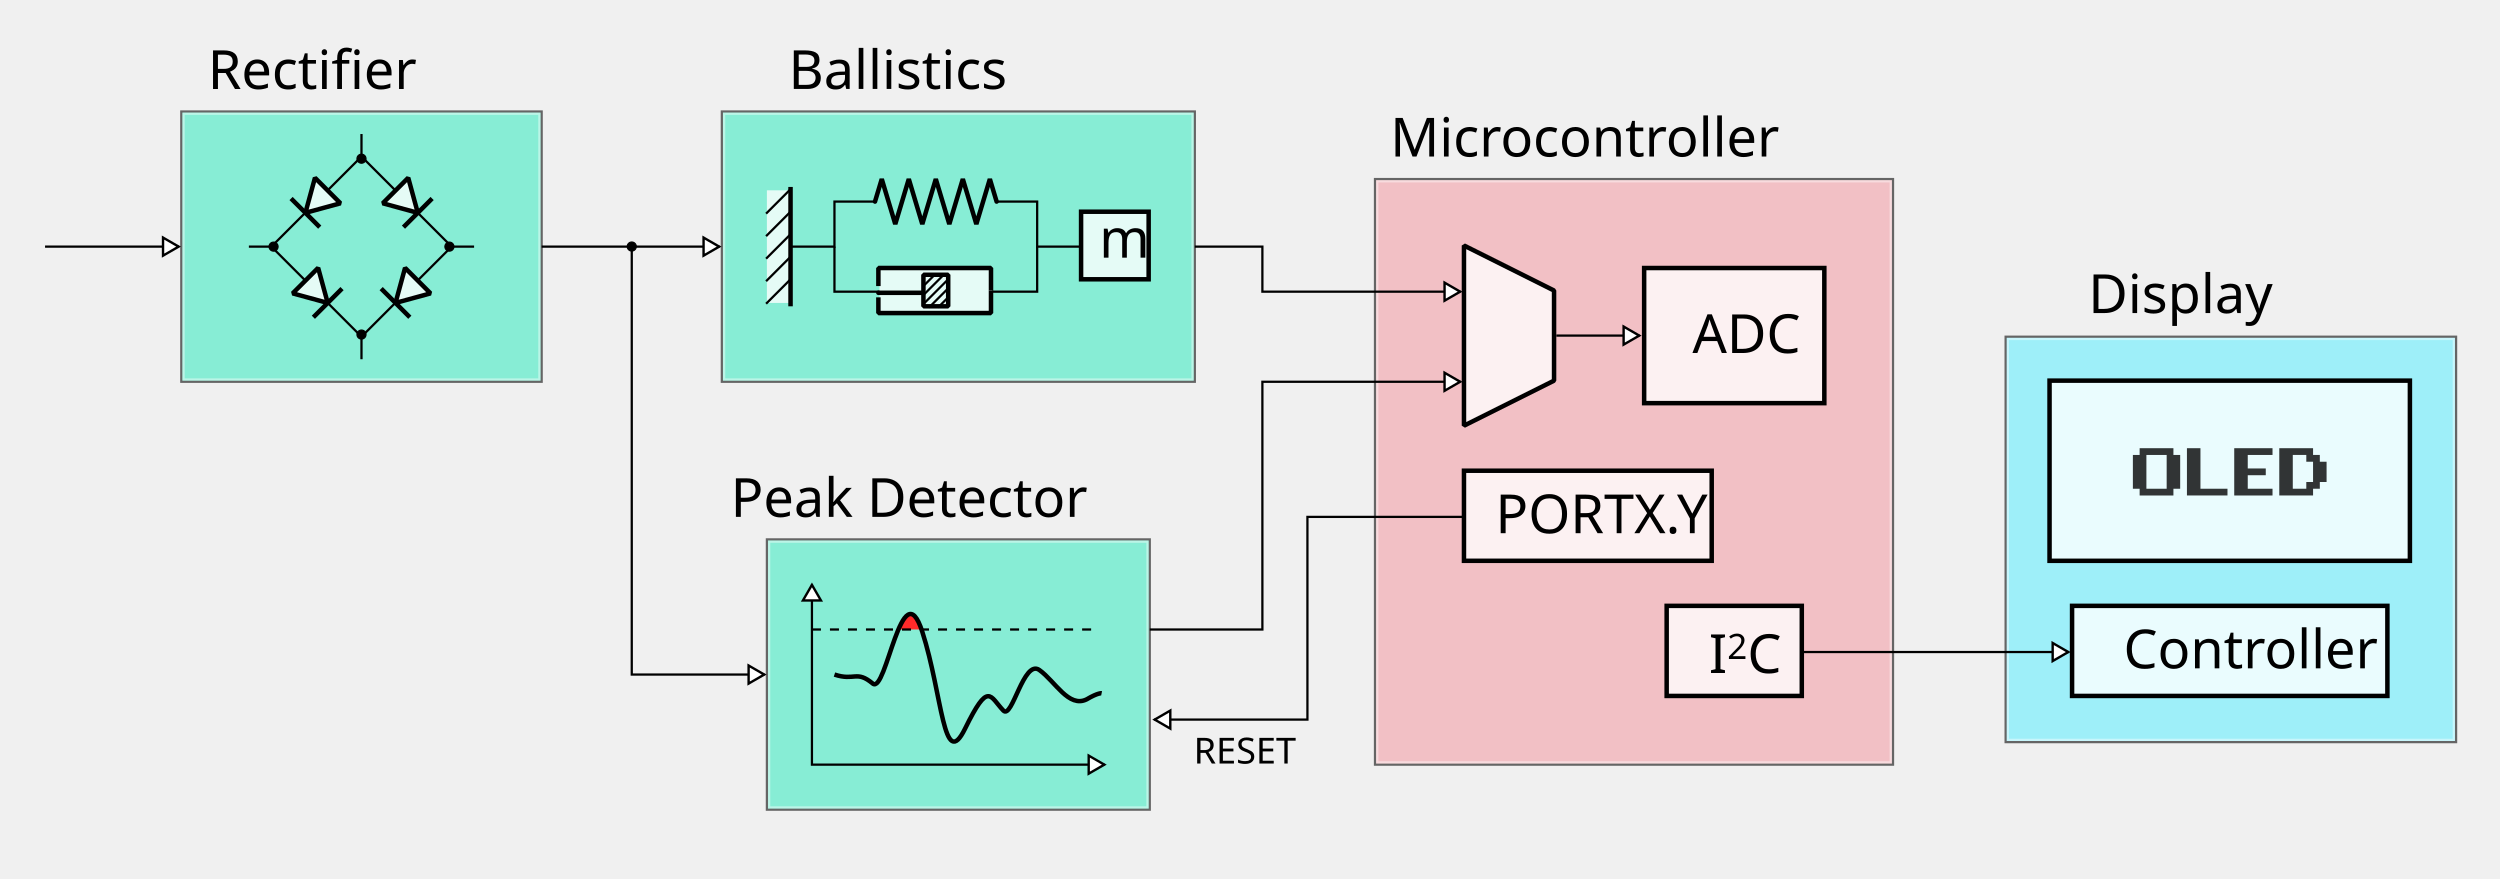
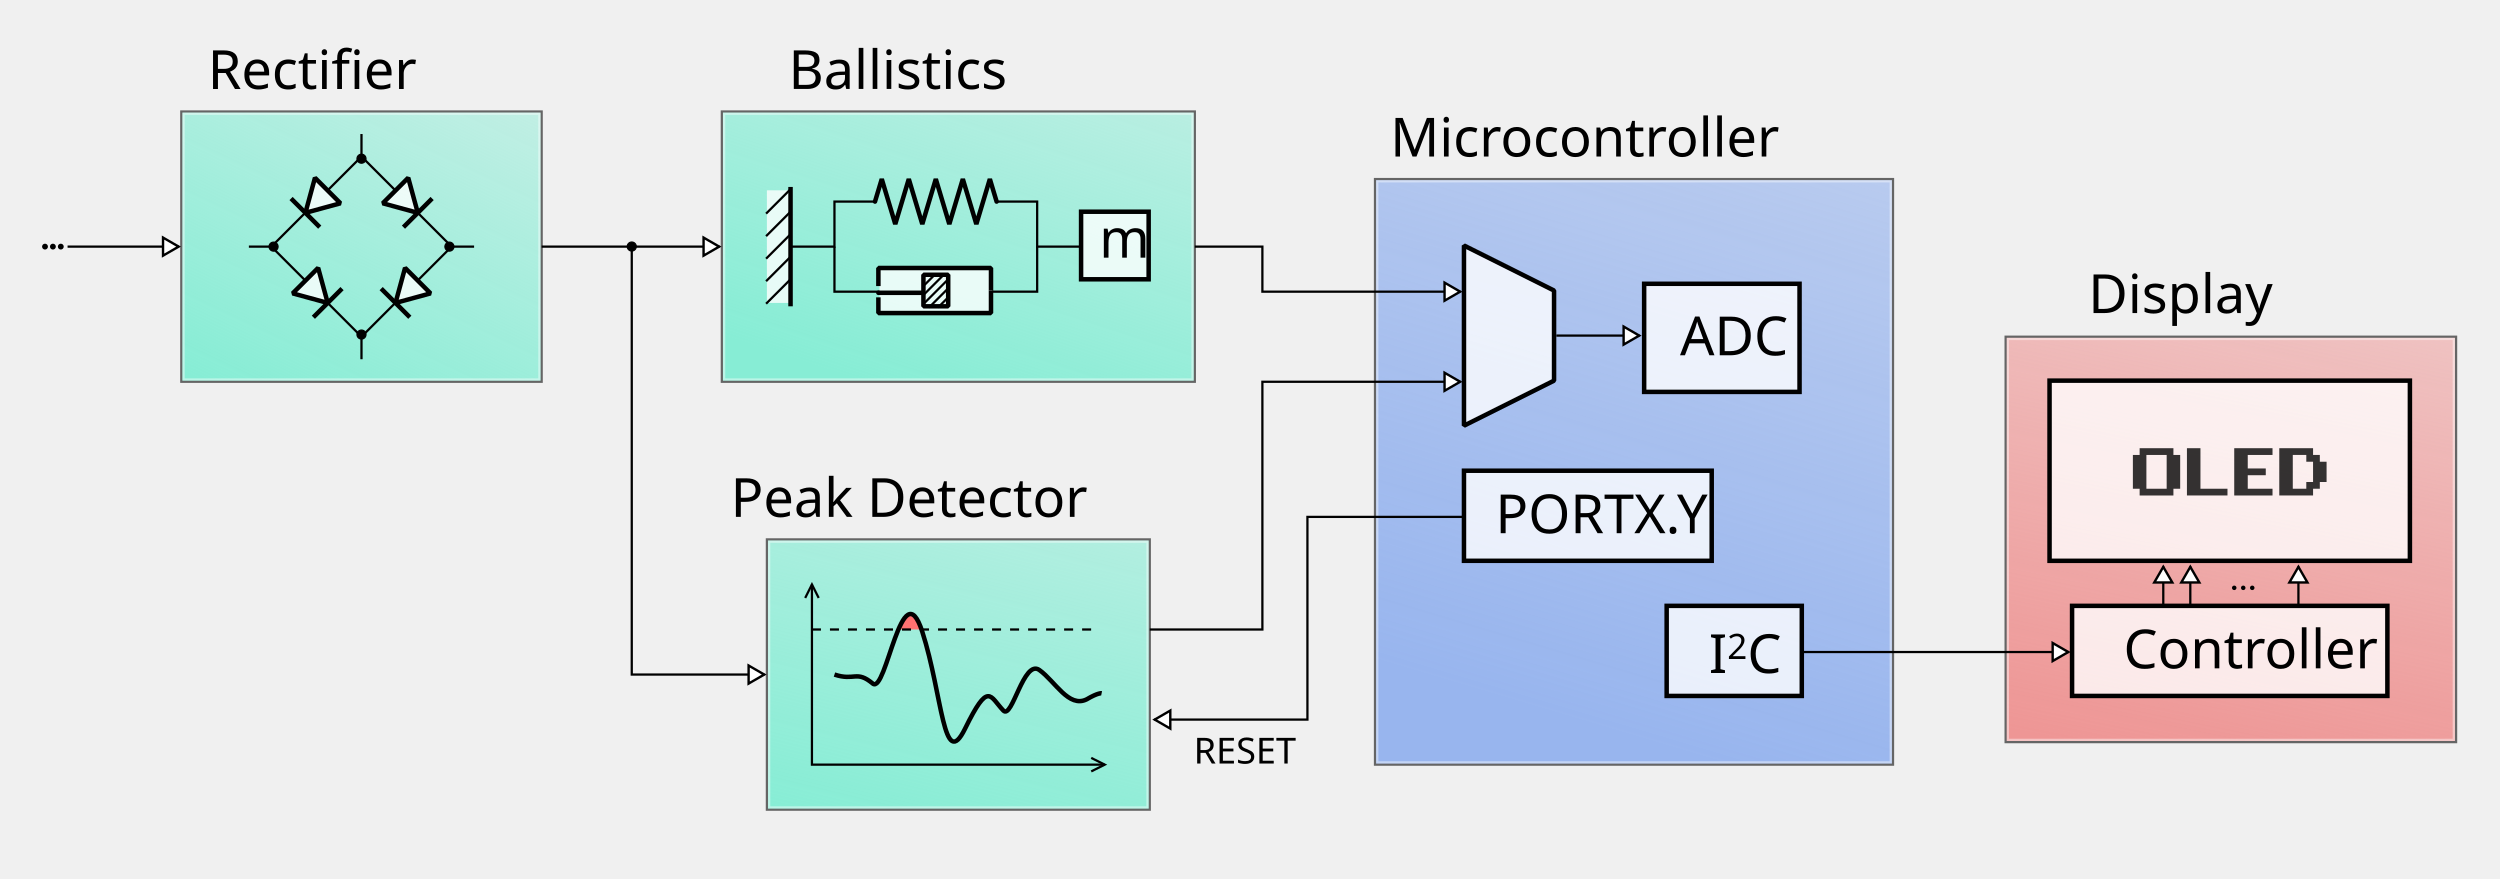
- <svg xmlns="http://www.w3.org/2000/svg" width="1110" height="390" viewBox="0 0 293.688 103.187" version="1.1" id="svg8">
+ <svg xmlns="http://www.w3.org/2000/svg" xmlns:xlink="http://www.w3.org/1999/xlink" width="1110" height="390" viewBox="0 0 293.688 103.187" version="1.1" id="svg8">
  <defs id="defs2">
+     <linearGradient id="linearGradient5067">
+       <stop style="stop-color:#ee9695;stop-opacity:1;" offset="0" id="stop5063" />
+       <stop style="stop-color:#ee9695;stop-opacity:0;" offset="1" id="stop5065" />
+     </linearGradient>
+     <marker style="overflow:visible" id="marker4194" refX="0" refY="0" orient="auto">
+       <path transform="matrix(0.8,0,0,0.8,-4.8,0)" style="fill:#ffffff;fill-rule:evenodd;stroke:#000000;stroke-width:1pt;stroke-opacity:1" d="M 5.77,0 -2.88,5 V -5 Z" id="path4192" />
+     </marker>
+     <marker orient="auto" refY="0" refX="0" id="marker3633" style="overflow:visible">
+       <path id="path3631" d="M 5.77,0 -2.88,5 V -5 Z" style="fill:#ffffff;fill-rule:evenodd;stroke:#000000;stroke-width:1pt;stroke-opacity:1" transform="matrix(0.8,0,0,0.8,-4.8,0)" />
+     </marker>
+     <marker style="overflow:visible" id="marker2388" refX="0" refY="0" orient="auto">
+       <path transform="matrix(0.8,0,0,0.8,-4.8,0)" style="fill:#ffffff;fill-rule:evenodd;stroke:#000000;stroke-width:1pt;stroke-opacity:1" d="M 5.77,0 -2.88,5 V -5 Z" id="path2386" />
+     </marker>
+     <marker style="overflow:visible" id="InfiniteLineStart" refX="0" refY="0" orient="auto">
+       <g id="g1464" style="fill:#000000;stroke:#000000;stroke-opacity:1;fill-opacity:1" transform="translate(-13,0)">
+         <circle id="circle1458" r="0.8" cy="0" cx="3" style="stroke:#000000;stroke-opacity:1;fill:#000000;fill-opacity:1" />
+         <circle id="circle1460" r="0.8" cy="0" cx="6.5" style="stroke:#000000;stroke-opacity:1;fill:#000000;fill-opacity:1" />
+         <circle id="circle1462" r="0.8" cy="0" cx="10" style="stroke:#000000;stroke-opacity:1;fill:#000000;fill-opacity:1" />
+       </g>
+     </marker>
+     <linearGradient id="linearGradient1166">
+       <stop style="stop-color:#87edd5;stop-opacity:1;" offset="0" id="stop1162" />
+       <stop style="stop-color:#87edd5;stop-opacity:0;" offset="1" id="stop1164" />
+     </linearGradient>
+     <linearGradient id="linearGradient1158">
+       <stop style="stop-color:#87edd5;stop-opacity:1;" offset="0" id="stop1154" />
+       <stop style="stop-color:#87edd5;stop-opacity:0;" offset="1" id="stop1156" />
+     </linearGradient>
+     <linearGradient id="linearGradient1150">
+       <stop style="stop-color:#87edd5;stop-opacity:1;" offset="0" id="stop1146" />
+       <stop style="stop-color:#87edd5;stop-opacity:0;" offset="1" id="stop1148" />
+     </linearGradient>
+     <linearGradient id="linearGradient1052">
+       <stop style="stop-color:#98b5ee;stop-opacity:1;" offset="0" id="stop1048" />
+       <stop style="stop-color:#98b5ee;stop-opacity:0;" offset="1" id="stop1050" />
+     </linearGradient>
    <marker orient="auto" refY="0" refX="0" id="marker1885" style="overflow:visible">
      <path id="path1883" d="M 5.77,0 -2.88,5 V -5 Z" style="fill:#ffffff;fill-rule:evenodd;stroke:#000000;stroke-width:1pt;stroke-opacity:1" transform="matrix(0.8,0,0,0.8,-4.8,0)" />
    </marker>
    <marker orient="auto" refY="0" refX="0" id="marker1730" style="overflow:visible">
      <path id="path1728" d="M 5.77,0 -2.88,5 V -5 Z" style="fill:#ffffff;fill-rule:evenodd;stroke:#000000;stroke-width:1pt;stroke-opacity:1" transform="matrix(0.8,0,0,0.8,-4.8,0)" />
    </marker>
    <marker orient="auto" refY="0" refX="0" id="marker1708" style="overflow:visible">
      <path id="path1706" d="M 5.77,0 -2.88,5 V -5 Z" style="fill:#ffffff;fill-rule:evenodd;stroke:#000000;stroke-width:1pt;stroke-opacity:1" transform="matrix(0.8,0,0,0.8,-4.8,0)" />
    </marker>
    <marker style="overflow:visible" id="marker1702" refX="0" refY="0" orient="auto">
      <path transform="matrix(0.8,0,0,0.8,-4.8,0)" style="fill:#ffffff;fill-rule:evenodd;stroke:#000000;stroke-width:1pt;stroke-opacity:1" d="M 5.77,0 -2.88,5 V -5 Z" id="path1700" />
    </marker>
    <marker orient="auto" refY="0" refX="0" id="marker1696" style="overflow:visible">
      <path id="path1694" d="M 5.77,0 -2.88,5 V -5 Z" style="fill:#ffffff;fill-rule:evenodd;stroke:#000000;stroke-width:1pt;stroke-opacity:1" transform="matrix(0.8,0,0,0.8,-4.8,0)" />
    </marker>
    <marker orient="auto" refY="0" refX="0" id="marker1646" style="overflow:visible">
      <path id="path1644" d="m -2.5,-1 c 0,2.76 -2.24,5 -5,5 -2.76,0 -5,-2.24 -5,-5 0,-2.76 2.24,-5 5,-5 2.76,0 5,2.24 5,5 z" style="fill:#000000;fill-opacity:1;fill-rule:evenodd;stroke:#000000;stroke-width:1pt;stroke-opacity:1" transform="matrix(0.4,0,0,0.4,2.96,0.4)" />
    </marker>
    <marker orient="auto" refY="0" refX="0" id="marker1642" style="overflow:visible">
      <path id="path1640" d="M 5.77,0 -2.88,5 V -5 Z" style="fill:#ffffff;fill-rule:evenodd;stroke:#000000;stroke-width:1pt;stroke-opacity:1" transform="matrix(0.8,0,0,0.8,-4.8,0)" />
    </marker>
    <marker style="overflow:visible" id="marker1636" refX="0" refY="0" orient="auto">
      <path transform="matrix(0.8,0,0,0.8,-4.8,0)" style="fill:#ffffff;fill-rule:evenodd;stroke:#000000;stroke-width:1pt;stroke-opacity:1" d="M 5.77,0 -2.88,5 V -5 Z" id="path1634" />
    </marker>
    <marker orient="auto" refY="0" refX="0" id="marker1626" style="overflow:visible">
      <path id="path1624" d="M 5.77,0 -2.88,5 V -5 Z" style="fill:#ffffff;fill-rule:evenodd;stroke:#000000;stroke-width:1pt;stroke-opacity:1" transform="matrix(0.8,0,0,0.8,-4.8,0)" />
    </marker>
    <marker style="overflow:visible" id="marker1483" refX="0" refY="0" orient="auto">
      <path transform="matrix(0.4,0,0,0.4,2.96,0.4)" style="fill:#000000;fill-opacity:1;fill-rule:evenodd;stroke:#000000;stroke-width:1pt;stroke-opacity:1" d="m -2.5,-1 c 0,2.76 -2.24,5 -5,5 -2.76,0 -5,-2.24 -5,-5 0,-2.76 2.24,-5 5,-5 2.76,0 5,2.24 5,5 z" id="path1481" />
    </marker>
    <marker orient="auto" refY="0" refX="0" id="marker1477" style="overflow:visible">
      <path id="path1475" d="m -2.5,-1 c 0,2.76 -2.24,5 -5,5 -2.76,0 -5,-2.24 -5,-5 0,-2.76 2.24,-5 5,-5 2.76,0 5,2.24 5,5 z" style="fill:#000000;fill-opacity:1;fill-rule:evenodd;stroke:#000000;stroke-width:1pt;stroke-opacity:1" transform="matrix(0.4,0,0,0.4,2.96,0.4)" />
    </marker>
    <marker style="overflow:visible" id="marker1471" refX="0" refY="0" orient="auto">
      <path transform="matrix(0.4,0,0,0.4,2.96,0.4)" style="fill:#000000;fill-opacity:1;fill-rule:evenodd;stroke:#000000;stroke-width:1pt;stroke-opacity:1" d="m -2.5,-1 c 0,2.76 -2.24,5 -5,5 -2.76,0 -5,-2.24 -5,-5 0,-2.76 2.24,-5 5,-5 2.76,0 5,2.24 5,5 z" id="path1469" />
    </marker>
    <marker orient="auto" refY="0" refX="0" id="DotM" style="overflow:visible">
      <path id="path1045" d="m -2.5,-1 c 0,2.76 -2.24,5 -5,5 -2.76,0 -5,-2.24 -5,-5 0,-2.76 2.24,-5 5,-5 2.76,0 5,2.24 5,5 z" style="fill:#000000;fill-opacity:1;fill-rule:evenodd;stroke:#000000;stroke-width:1pt;stroke-opacity:1" transform="matrix(0.4,0,0,0.4,2.96,0.4)" />
    </marker>
    <marker orient="auto" refY="0" refX="0" id="EmptyTriangleOutL" style="overflow:visible">
      <path id="path1141" d="M 5.77,0 -2.88,5 V -5 Z" style="fill:#ffffff;fill-rule:evenodd;stroke:#000000;stroke-width:1pt;stroke-opacity:1" transform="matrix(0.8,0,0,0.8,-4.8,0)" />
    </marker>
    <marker orient="auto" refY="0" refX="0" id="EmptyTriangleInL" style="overflow:visible">
      <path id="path1132" d="M 5.77,0 -2.88,5 V -5 Z" style="fill:#ffffff;fill-rule:evenodd;stroke:#000000;stroke-width:1pt;stroke-opacity:1" transform="matrix(-0.8,0,0,-0.8,4.8,0)" />
    </marker>
+     <linearGradient xlink:href="#linearGradient1052" id="linearGradient1054" x1="98.822" y1="250.962" x2="155.443" y2="60.727" gradientUnits="userSpaceOnUse" />
+     <linearGradient xlink:href="#linearGradient1150" id="linearGradient1152" x1="104.114" y1="222.917" x2="131.63" y2="138.515" gradientUnits="userSpaceOnUse" />
+     <linearGradient xlink:href="#linearGradient1158" id="linearGradient1160" x1="94.853" y1="281.654" x2="118.401" y2="184.287" gradientUnits="userSpaceOnUse" />
+     <linearGradient xlink:href="#linearGradient1166" id="linearGradient1168" x1="90.884" y1="282.183" x2="126.074" y2="207.571" gradientUnits="userSpaceOnUse" />
+     <linearGradient xlink:href="#linearGradient5067" id="linearGradient5069" x1="102.791" y1="239.321" x2="125.545" y2="127.667" gradientUnits="userSpaceOnUse" />
  </defs>
  <g id="layer1" transform="translate(0,-193.8125)">
    <g id="g1724" transform="translate(-5.159374,31.61773)">
      <g id="g967-5" transform="translate(87.3125,-5.291684)">
-         <path id="path4510-6" d="m 79.375,188.521 h 60.854 v 68.792 H 79.375 Z" style="fill:#f2c0c5;fill-opacity:1;fill-rule:evenodd;stroke:#656565;stroke-width:0.265;stroke-linecap:butt;stroke-linejoin:miter;stroke-miterlimit:4;stroke-dasharray:none;stroke-opacity:1" />
+         <path id="path4510-6" d="m 79.375,188.521 h 60.854 v 68.792 H 79.375 Z" style="fill:url(#linearGradient1054);fill-opacity:1;fill-rule:evenodd;stroke:#656565;stroke-width:0.265;stroke-linecap:butt;stroke-linejoin:miter;stroke-miterlimit:4;stroke-dasharray:none;stroke-opacity:1" />
        <path id="path4520-2" d="m 79.64,188.785 60.325,1e-5 v 68.263 H 79.64 Z" style="opacity:1;fill:none;fill-rule:evenodd;stroke:#ffffff;stroke-width:0.265px;stroke-linecap:butt;stroke-linejoin:miter;stroke-opacity:0.431" />
      </g>
      <g id="g1748" transform="translate(-0.1322953,-0.1322944)">
        <path style="fill:#ffffff;fill-opacity:0.785;fill-rule:evenodd;stroke:#000000;stroke-width:0.529;stroke-linecap:butt;stroke-linejoin:bevel;stroke-miterlimit:4;stroke-dasharray:none;stroke-opacity:1" d="m 177.271,191.167 v 21.167 l 10.583,-5.292 v -10.583 z" id="path1669" />
-         <path id="path4568-9" d="m 198.438,193.812 v 15.875 h 21.167 v -15.875 z" style="fill:#ffffff;fill-opacity:0.785;fill-rule:evenodd;stroke:#000000;stroke-width:0.529;stroke-linecap:butt;stroke-linejoin:miter;stroke-miterlimit:4;stroke-dasharray:none;stroke-opacity:1" />
-         <text id="text4572-1" y="203.796" x="204.11" style="font-size:6.35px;line-height:0%;font-family:Impact;-inkscape-font-specification:Impact;letter-spacing:0px;word-spacing:0px;fill:none;stroke:#000000;stroke-width:0.265px;stroke-linecap:butt;stroke-linejoin:miter;stroke-opacity:1" xml:space="preserve">
-           <tspan style="font-style:normal;font-variant:normal;font-weight:normal;font-stretch:normal;font-family:ISOCPEUR;-inkscape-font-specification:ISOCPEUR;fill:#000000;fill-opacity:1;stroke:none;stroke-width:0.265px" y="203.796" x="204.11" id="tspan4570-2">ADC</tspan>
+         <path id="path4568-9" d="m 198.438,195.665 0,12.7 h 18.256 l 0,-12.7 z" style="fill:#ffffff;fill-opacity:0.785;fill-rule:evenodd;stroke:#000000;stroke-width:0.529;stroke-linecap:butt;stroke-linejoin:miter;stroke-miterlimit:4;stroke-dasharray:none;stroke-opacity:1" />
+         <text id="text4572-1" y="204.061" x="202.654" style="font-size:6.35px;line-height:0%;font-family:Impact;-inkscape-font-specification:Impact;letter-spacing:0px;word-spacing:0px;fill:none;stroke:#000000;stroke-width:0.265px;stroke-linecap:butt;stroke-linejoin:miter;stroke-opacity:1" xml:space="preserve">
+           <tspan style="font-style:normal;font-variant:normal;font-weight:normal;font-stretch:normal;font-family:ISOCPEUR;-inkscape-font-specification:ISOCPEUR;fill:#000000;fill-opacity:1;stroke:none;stroke-width:0.265px" y="204.061" x="202.654" id="tspan4570-2">ADC</tspan>
        </text>
        <path style="fill:none;fill-rule:evenodd;stroke:#000000;stroke-width:0.265;stroke-linecap:butt;stroke-linejoin:miter;stroke-miterlimit:4;stroke-dasharray:none;stroke-opacity:1;marker-end:url(#marker1708)" d="m 188.119,201.75 h 9.79" id="path1704" />
      </g>
      <g id="g1741" transform="translate(-0.1322917,-8.069795)">
        <path style="fill:#ffffff;fill-opacity:0.785;fill-rule:evenodd;stroke:#000000;stroke-width:0.529;stroke-linecap:butt;stroke-linejoin:miter;stroke-miterlimit:4;stroke-dasharray:none;stroke-opacity:1" d="m 177.271,225.562 v 10.583 h 29.104 v -10.583 z" id="path1732" />
        <text xml:space="preserve" style="font-size:6.35px;line-height:0%;font-family:Impact;-inkscape-font-specification:Impact;letter-spacing:0px;word-spacing:0px;fill:none;stroke:#000000;stroke-width:0.265px;stroke-linecap:butt;stroke-linejoin:miter;stroke-opacity:1" x="180.977" y="232.901" id="text1736">
          <tspan id="tspan1734" x="180.977" y="232.901" style="font-style:normal;font-variant:normal;font-weight:normal;font-stretch:normal;font-family:ISOCPEUR;-inkscape-font-specification:ISOCPEUR;fill:#000000;fill-opacity:1;stroke:none;stroke-width:0.265px">PORTX.Y</tspan>
        </text>
      </g>
      <g transform="translate(-0.1322919,7.805215)" id="g1756">
        <path id="path1750" d="m 201.083,225.562 v 10.583 h 15.875 v -10.583 z" style="fill:#ffffff;fill-opacity:0.785;fill-rule:evenodd;stroke:#000000;stroke-width:0.529;stroke-linecap:butt;stroke-linejoin:miter;stroke-miterlimit:4;stroke-dasharray:none;stroke-opacity:1" />
        <text id="text1754" y="233.454" x="206.043" style="font-size:6.35px;line-height:0%;font-family:Impact;-inkscape-font-specification:Impact;letter-spacing:0px;word-spacing:0px;fill:none;stroke:#000000;stroke-width:0.265px;stroke-linecap:butt;stroke-linejoin:miter;stroke-opacity:1" xml:space="preserve">
          <tspan style="font-style:normal;font-variant:normal;font-weight:normal;font-stretch:normal;font-family:ISOCPEUR;-inkscape-font-specification:ISOCPEUR;fill:#000000;fill-opacity:1;stroke:none;stroke-width:0.265px" y="233.454" x="206.043" id="tspan1752">I<tspan style="font-size:65%;baseline-shift:super" id="tspan1758">2</tspan>C</tspan>
        </text>
      </g>
      <text id="text942-6" y="180.583" x="197.115" style="font-style:normal;font-variant:normal;font-weight:normal;font-stretch:normal;font-size:6.35px;line-height:0%;font-family:ISOCPEUR;-inkscape-font-specification:ISOCPEUR;text-align:center;letter-spacing:0px;word-spacing:0px;text-anchor:middle;opacity:1;fill:none;stroke:#000000;stroke-width:0.265px;stroke-linecap:butt;stroke-linejoin:miter;stroke-opacity:1" xml:space="preserve">
        <tspan style="text-align:center;text-anchor:middle;fill:#000000;fill-opacity:1;stroke:none;stroke-width:0.265px" y="180.583" x="197.115" id="tspan940-0">Microcontroller</tspan>
      </text>
    </g>
    <g id="g1296" transform="translate(5.423959,18.38854)">
      <g id="g967">
-         <path style="fill:#87edd5;fill-opacity:1;fill-rule:evenodd;stroke:#656565;stroke-width:0.265;stroke-linecap:butt;stroke-linejoin:miter;stroke-miterlimit:4;stroke-dasharray:none;stroke-opacity:1" d="M 79.375,188.521 H 134.938 v 31.75 H 79.375 Z" id="path4510" />
+         <path style="fill:url(#linearGradient1152);fill-opacity:1;fill-rule:evenodd;stroke:#656565;stroke-width:0.265;stroke-linecap:butt;stroke-linejoin:miter;stroke-miterlimit:4;stroke-dasharray:none;stroke-opacity:1" d="M 79.375,188.521 H 134.938 v 31.75 H 79.375 Z" id="path4510" />
        <path style="opacity:1;fill:none;fill-rule:evenodd;stroke:#ffffff;stroke-width:0.265px;stroke-linecap:butt;stroke-linejoin:miter;stroke-opacity:0.431" d="m 79.64,188.785 h 55.033 v 31.221 H 79.64 Z" id="path4520" />
      </g>
      <path id="path4582" d="m 84.667,197.781 v 13.229 h 2.646 v -13.229 z" style="fill:#ffffff;fill-opacity:0.785;fill-rule:evenodd;stroke:none;stroke-width:0.265;stroke-linecap:square;stroke-linejoin:miter;stroke-miterlimit:4;stroke-dasharray:none;stroke-opacity:1" />
      <path style="fill:#ffffff;fill-opacity:0.785;fill-rule:evenodd;stroke:none;stroke-width:0.265px;stroke-linecap:butt;stroke-linejoin:miter;stroke-opacity:1" d="m 97.896,207.042 v 5.292 H 111.125 v -5.292 z" id="path4580" />
      <path id="path4526" d="m 97.367,199.104 0.794,-2.646 1.587,5.292 1.588,-5.292 1.587,5.292 1.587,-5.292 1.587,5.292 1.587,-5.292 1.588,5.292 0.794,-2.646 0.794,-2.646 0.794,2.646" style="fill:none;fill-rule:evenodd;stroke:#000000;stroke-width:0.529;stroke-linecap:round;stroke-linejoin:bevel;stroke-miterlimit:4;stroke-dasharray:none;stroke-opacity:1" />
      <path id="path4528" d="m 110.993,209.555 v -2.646 H 97.764 v 2.117" style="fill:none;fill-rule:evenodd;stroke:#000000;stroke-width:0.529;stroke-linecap:butt;stroke-linejoin:bevel;stroke-miterlimit:4;stroke-dasharray:none;stroke-opacity:1" />
      <path id="path4530" d="m 110.993,209.555 v 2.646 H 97.764 v -1.852" style="fill:none;fill-rule:evenodd;stroke:#000000;stroke-width:0.529;stroke-linecap:butt;stroke-linejoin:bevel;stroke-miterlimit:4;stroke-dasharray:none;stroke-opacity:1" />
      <path id="path4532" d="m 97.764,209.82 h 5.292 v -2.117 h 2.91 v 3.704 h -2.91 v -1.587" style="fill:none;fill-rule:evenodd;stroke:#000000;stroke-width:0.529;stroke-linecap:round;stroke-linejoin:bevel;stroke-miterlimit:4;stroke-dasharray:none;stroke-opacity:1" />
      <path id="path4534" d="m 103.187,208.894 1.058,-1.058" style="fill:none;fill-rule:evenodd;stroke:#000000;stroke-width:0.265;stroke-linecap:butt;stroke-linejoin:bevel;stroke-miterlimit:4;stroke-dasharray:none;stroke-opacity:1" />
      <path id="path4536" d="m 103.187,209.952 2.117,-2.117" style="fill:none;fill-rule:evenodd;stroke:#000000;stroke-width:0.265;stroke-linecap:butt;stroke-linejoin:bevel;stroke-miterlimit:4;stroke-dasharray:none;stroke-opacity:1" />
      <path id="path4538" d="m 103.187,211.01 2.646,-2.646" style="fill:none;fill-rule:evenodd;stroke:#000000;stroke-width:0.265;stroke-linecap:butt;stroke-linejoin:bevel;stroke-miterlimit:4;stroke-dasharray:none;stroke-opacity:1" />
      <path id="path4542" d="m 103.717,211.54 2.117,-2.117" style="fill:none;fill-rule:evenodd;stroke:#000000;stroke-width:0.265;stroke-linecap:butt;stroke-linejoin:bevel;stroke-miterlimit:4;stroke-dasharray:none;stroke-opacity:1" />
      <path id="path4544" d="m 104.775,211.54 1.058,-1.058" style="fill:none;fill-rule:evenodd;stroke:#000000;stroke-width:0.265;stroke-linecap:butt;stroke-linejoin:bevel;stroke-miterlimit:4;stroke-dasharray:none;stroke-opacity:1" />
      <path id="path4552" d="M 87.445,197.649 V 211.143" style="fill:none;fill-rule:evenodd;stroke:#000000;stroke-width:0.529;stroke-linecap:square;stroke-linejoin:miter;stroke-miterlimit:4;stroke-dasharray:none;stroke-opacity:1" />
      <path id="path4558" d="m 87.312,200.427 -2.646,2.646" style="fill:none;fill-rule:evenodd;stroke:#000000;stroke-width:0.265;stroke-linecap:square;stroke-linejoin:miter;stroke-miterlimit:4;stroke-dasharray:none;stroke-opacity:1" />
      <path id="path4560" d="m 87.312,203.073 -2.646,2.646" style="fill:none;fill-rule:evenodd;stroke:#000000;stroke-width:0.265;stroke-linecap:square;stroke-linejoin:miter;stroke-miterlimit:4;stroke-dasharray:none;stroke-opacity:1" />
      <path id="path4562" d="m 87.312,205.719 -2.646,2.646" style="fill:none;fill-rule:evenodd;stroke:#000000;stroke-width:0.265;stroke-linecap:square;stroke-linejoin:miter;stroke-miterlimit:4;stroke-dasharray:none;stroke-opacity:1" />
      <path id="path4568" d="m 121.576,200.295 v 7.938 h 7.938 v -7.938 z" style="fill:#ffffff;fill-opacity:0.785;fill-rule:evenodd;stroke:#000000;stroke-width:0.529;stroke-linecap:butt;stroke-linejoin:miter;stroke-miterlimit:4;stroke-dasharray:none;stroke-opacity:1" />
      <text id="text4572" y="205.696" x="123.703" style="font-size:6.35px;line-height:0%;font-family:Impact;-inkscape-font-specification:Impact;letter-spacing:0px;word-spacing:0px;fill:none;stroke:#000000;stroke-width:0.265px;stroke-linecap:butt;stroke-linejoin:miter;stroke-opacity:1" xml:space="preserve">
        <tspan style="font-style:normal;font-variant:normal;font-weight:normal;font-stretch:normal;font-family:ISOCPEUR;-inkscape-font-specification:ISOCPEUR;fill:#000000;fill-opacity:1;stroke:none;stroke-width:0.265px" y="205.696" x="123.703" id="tspan4570">m</tspan>
      </text>
      <path style="fill:none;fill-rule:evenodd;stroke:#000000;stroke-width:0.265;stroke-linecap:square;stroke-linejoin:miter;stroke-miterlimit:4;stroke-dasharray:none;stroke-opacity:1" d="m 87.312,197.781 -2.646,2.646" id="path4576" />
      <path style="fill:none;fill-rule:evenodd;stroke:#000000;stroke-width:0.265;stroke-linecap:square;stroke-linejoin:miter;stroke-miterlimit:4;stroke-dasharray:none;stroke-opacity:1" d="m 87.312,208.365 -2.646,2.646" id="path4578" />
      <path id="path4630" d="m 87.312,204.396 h 5.292 v -5.292 h 4.762" style="fill:none;fill-rule:evenodd;stroke:#000000;stroke-width:0.265px;stroke-linecap:butt;stroke-linejoin:miter;stroke-opacity:1" />
      <path id="path4632" d="m 92.604,204.396 v 5.292 h 5.292" style="fill:none;fill-rule:evenodd;stroke:#000000;stroke-width:0.265px;stroke-linecap:butt;stroke-linejoin:miter;stroke-opacity:1" />
      <path id="path4634" d="m 111.654,199.104 h 4.763 v 5.292 h 5.292" style="fill:none;fill-rule:evenodd;stroke:#000000;stroke-width:0.265px;stroke-linecap:butt;stroke-linejoin:miter;stroke-opacity:1" />
      <path id="path4636" d="m 111.125,209.687 h 5.292 v -5.292" style="fill:none;fill-rule:evenodd;stroke:#000000;stroke-width:0.265px;stroke-linecap:butt;stroke-linejoin:miter;stroke-opacity:1" />
      <text id="text942" y="185.875" x="105.833" style="font-style:normal;font-variant:normal;font-weight:normal;font-stretch:normal;font-size:6.35px;line-height:0%;font-family:ISOCPEUR;-inkscape-font-specification:ISOCPEUR;text-align:center;letter-spacing:0px;word-spacing:0px;text-anchor:middle;opacity:1;fill:none;stroke:#000000;stroke-width:0.265px;stroke-linecap:butt;stroke-linejoin:miter;stroke-opacity:1" xml:space="preserve">
        <tspan style="text-align:center;text-anchor:middle;fill:#000000;fill-opacity:1;stroke:none;stroke-width:0.265px" y="185.875" x="105.833" id="tspan940">Ballistics</tspan>
      </text>
    </g>
    <g id="g1311" transform="translate(10.71563,10.45105)">
      <g id="g1300" transform="translate(-0.2645887,0.2645781)">
-         <path id="path969" d="m 79.64,246.465 44.979,-1e-5 v 31.75 H 79.64 Z" style="fill:#87edd5;fill-opacity:1;fill-rule:evenodd;stroke:#656565;stroke-width:0.265;stroke-linecap:butt;stroke-linejoin:miter;stroke-miterlimit:4;stroke-dasharray:none;stroke-opacity:1" />
+         <path id="path969" d="m 79.64,246.465 44.979,-1e-5 v 31.75 H 79.64 Z" style="fill:url(#linearGradient1160);fill-opacity:1;fill-rule:evenodd;stroke:#656565;stroke-width:0.265;stroke-linecap:butt;stroke-linejoin:miter;stroke-miterlimit:4;stroke-dasharray:none;stroke-opacity:1" />
        <path id="path971" d="m 79.904,246.729 44.45,-1e-5 v 31.221 l -44.45,-10e-6 z" style="opacity:1;fill:none;fill-rule:evenodd;stroke:#ffffff;stroke-width:0.265px;stroke-linecap:butt;stroke-linejoin:miter;stroke-opacity:0.431" />
      </g>
      <text xml:space="preserve" style="font-style:normal;font-variant:normal;font-weight:normal;font-stretch:normal;font-size:6.35px;line-height:0%;font-family:ISOCPEUR;-inkscape-font-specification:ISOCPEUR;text-align:center;letter-spacing:0px;word-spacing:0px;text-anchor:middle;opacity:1;fill:none;stroke:#000000;stroke-width:0.265px;stroke-linecap:butt;stroke-linejoin:miter;stroke-opacity:1" x="101.865" y="244.083" id="text977">
        <tspan id="tspan975" x="101.865" y="244.083" style="text-align:center;text-anchor:middle;fill:#000000;fill-opacity:1;stroke:none;stroke-width:0.265px">Peak Detector</tspan>
      </text>
-       <path id="path979" d="m 84.667,252.021 v 21.167 H 119.062" style="fill:none;fill-rule:evenodd;stroke:#000000;stroke-width:0.265;stroke-linecap:butt;stroke-linejoin:miter;stroke-miterlimit:4;stroke-dasharray:none;stroke-opacity:1;marker-start:url(#EmptyTriangleInL);marker-end:url(#EmptyTriangleOutL)" />
-       <path id="path1265" d="m 94.807,257.304 2.753,-3e-5 -0.612,-1.306 -0.645,-0.562 -0.827,0.513 z" style="fill:#ff2a2a;fill-rule:evenodd;stroke:none;stroke-width:0.265;stroke-linecap:butt;stroke-linejoin:miter;stroke-miterlimit:4;stroke-dasharray:none;stroke-opacity:1" />
+       <path id="path979" d="m 84.667,252.021 v 21.167 H 119.062" style="fill:none;fill-rule:evenodd;stroke:#000000;stroke-width:0.265;stroke-linecap:butt;stroke-linejoin:miter;stroke-miterlimit:4;stroke-dasharray:none;stroke-opacity:1;marker-end:" />
+       <path id="path1265" d="m 94.807,257.304 2.753,-3e-5 -0.612,-1.306 -0.645,-0.562 -0.827,0.513 z" style="fill:#ff7171;fill-rule:evenodd;stroke:none;stroke-width:0.265;stroke-linecap:butt;stroke-linejoin:miter;stroke-miterlimit:4;stroke-dasharray:none;stroke-opacity:1;fill-opacity:1" />
      <path id="path1251" d="M 84.667,257.312 H 118.004" style="fill:none;fill-rule:evenodd;stroke:#000000;stroke-width:0.265;stroke-linecap:butt;stroke-linejoin:miter;stroke-miterlimit:4;stroke-dasharray:1.058, 1.058;stroke-dashoffset:0;stroke-opacity:1" />
      <path id="path1253" d="m 87.312,262.604 c 2.381,0.794 2.57,-0.549 4.498,1.058 1.587,1.323 3.44,-13.494 5.821,-6.085 2.381,7.408 2.469,16.585 5.027,11.377 2.769,-5.637 2.893,-3.798 4.498,-2.117 1.033,1.083 2.381,-6.085 4.233,-4.763 1.852,1.323 3.44,4.498 5.556,3.44 1.339,-0.794 1.753,-0.711 1.753,-0.711" style="fill:none;fill-rule:evenodd;stroke:#000000;stroke-width:0.529;stroke-linecap:butt;stroke-linejoin:miter;stroke-miterlimit:4;stroke-dasharray:none;stroke-opacity:1" />
+       <path style="fill:none;fill-rule:evenodd;stroke:#000000;stroke-width:0.265px;stroke-linecap:butt;stroke-linejoin:miter;stroke-opacity:1" d="m 83.873,253.608 0.794,-1.587 0.794,1.587" id="path1204" />
+       <path id="path1206" d="m 117.475,272.394 1.587,0.794 -1.587,0.794" style="fill:none;fill-rule:evenodd;stroke:#000000;stroke-width:0.265px;stroke-linecap:butt;stroke-linejoin:miter;stroke-opacity:1" />
    </g>
    <g id="g1620" transform="translate(13.36146,18.38856)">
      <g transform="translate(-71.70209,-57.94376)" id="g1300-3">
-         <path style="fill:#87edd5;fill-opacity:1;fill-rule:evenodd;stroke:#656565;stroke-width:0.265;stroke-linecap:butt;stroke-linejoin:miter;stroke-miterlimit:4;stroke-dasharray:none;stroke-opacity:1" d="m 79.64,246.465 h 42.333 v 31.75 l -42.333,-10e-6 z" id="path969-6" />
+         <path style="fill:url(#linearGradient1168);fill-opacity:1;fill-rule:evenodd;stroke:#656565;stroke-width:0.265;stroke-linecap:butt;stroke-linejoin:miter;stroke-miterlimit:4;stroke-dasharray:none;stroke-opacity:1" d="m 79.64,246.465 h 42.333 v 31.75 l -42.333,-10e-6 z" id="path969-6" />
        <path style="opacity:1;fill:none;fill-rule:evenodd;stroke:#ffffff;stroke-width:0.265px;stroke-linecap:butt;stroke-linejoin:miter;stroke-opacity:0.431" d="m 79.904,246.729 h 41.804 v 31.221 l -41.804,-2e-5 z" id="path971-7" />
      </g>
      <g id="g1592">
        <g id="g1415" transform="translate(9.260414,3.968753)">
          <path id="path1411" d="m 26.458,196.458 -1.123,-4.116 -2.993,2.993 z" style="fill:#ffffff;fill-opacity:0.784;fill-rule:evenodd;stroke:#000000;stroke-width:0.529;stroke-linecap:square;stroke-linejoin:bevel;stroke-miterlimit:4;stroke-dasharray:none;stroke-opacity:1" />
          <path id="path1413" d="m 27.955,194.962 -2.993,2.993" style="fill:none;fill-rule:evenodd;stroke:#000000;stroke-width:0.529;stroke-linecap:square;stroke-linejoin:bevel;stroke-miterlimit:4;stroke-dasharray:none;stroke-opacity:1" />
        </g>
        <g transform="translate(-1.322919,14.55209)" id="g1421">
          <path style="fill:#ffffff;fill-opacity:0.784;fill-rule:evenodd;stroke:#000000;stroke-width:0.529;stroke-linecap:square;stroke-linejoin:bevel;stroke-miterlimit:4;stroke-dasharray:none;stroke-opacity:1" d="m 26.458,196.458 -1.123,-4.116 -2.993,2.993 z" id="path1417" />
          <path style="fill:none;fill-rule:evenodd;stroke:#000000;stroke-width:0.529;stroke-linecap:square;stroke-linejoin:bevel;stroke-miterlimit:4;stroke-dasharray:none;stroke-opacity:1" d="m 27.955,194.962 -2.993,2.993" id="path1419" />
        </g>
        <g transform="rotate(90,22.50288,207.0549)" id="g1427">
          <path style="fill:#ffffff;fill-opacity:0.784;fill-rule:evenodd;stroke:#000000;stroke-width:0.529;stroke-linecap:square;stroke-linejoin:bevel;stroke-miterlimit:4;stroke-dasharray:none;stroke-opacity:1" d="m 26.458,196.458 -1.123,-4.116 -2.993,2.993 z" id="path1423" />
          <path style="fill:none;fill-rule:evenodd;stroke:#000000;stroke-width:0.529;stroke-linecap:square;stroke-linejoin:bevel;stroke-miterlimit:4;stroke-dasharray:none;stroke-opacity:1" d="m 27.955,194.962 -2.993,2.993" id="path1425" />
        </g>
        <g id="g1433" transform="rotate(90,22.50288,196.4716)">
          <path id="path1429" d="m 26.458,196.458 -1.123,-4.116 -2.993,2.993 z" style="fill:#ffffff;fill-opacity:0.784;fill-rule:evenodd;stroke:#000000;stroke-width:0.529;stroke-linecap:square;stroke-linejoin:bevel;stroke-miterlimit:4;stroke-dasharray:none;stroke-opacity:1" />
          <path id="path1431" d="m 27.955,194.962 -2.993,2.993" style="fill:none;fill-rule:evenodd;stroke:#000000;stroke-width:0.529;stroke-linecap:square;stroke-linejoin:bevel;stroke-miterlimit:4;stroke-dasharray:none;stroke-opacity:1" />
        </g>
        <path style="fill:none;fill-rule:evenodd;stroke:#000000;stroke-width:0.265px;stroke-linecap:butt;stroke-linejoin:miter;stroke-opacity:1" d="m 22.49,200.427 -3.969,3.969 3.969,3.969" id="path1449" />
        <path id="path1451" d="m 35.719,200.427 3.969,3.969 -3.969,3.969" style="fill:none;fill-rule:evenodd;stroke:#000000;stroke-width:0.265px;stroke-linecap:butt;stroke-linejoin:miter;stroke-opacity:1" />
        <path id="path1453" d="m 33.073,197.781 -3.969,-3.969 -3.969,3.969" style="fill:none;fill-rule:evenodd;stroke:#000000;stroke-width:0.265px;stroke-linecap:butt;stroke-linejoin:miter;stroke-opacity:1" />
        <path style="fill:none;fill-rule:evenodd;stroke:#000000;stroke-width:0.265px;stroke-linecap:butt;stroke-linejoin:miter;stroke-opacity:1" d="m 33.073,211.01 -3.969,3.969 -3.969,-3.969" id="path1455" />
        <path style="fill:none;fill-rule:evenodd;stroke:#000000;stroke-width:0.265;stroke-linecap:butt;stroke-linejoin:miter;stroke-miterlimit:4;stroke-dasharray:none;stroke-opacity:1;marker-end:url(#DotM)" d="M 42.333,204.396 H 39.423" id="path1463" />
        <path id="path1467" d="m 15.875,204.396 h 2.91" style="fill:none;fill-rule:evenodd;stroke:#000000;stroke-width:0.265;stroke-linecap:butt;stroke-linejoin:miter;stroke-miterlimit:4;stroke-dasharray:none;stroke-opacity:1;marker-end:url(#marker1471)" />
        <path style="fill:none;fill-rule:evenodd;stroke:#000000;stroke-width:0.265;stroke-linecap:butt;stroke-linejoin:miter;stroke-miterlimit:4;stroke-dasharray:none;stroke-opacity:1;marker-end:url(#marker1477)" d="m 29.104,191.167 v 2.91" id="path1473" />
        <path id="path1479" d="m 29.104,217.625 v -2.91" style="fill:none;fill-rule:evenodd;stroke:#000000;stroke-width:0.265;stroke-linecap:butt;stroke-linejoin:miter;stroke-miterlimit:4;stroke-dasharray:none;stroke-opacity:1;marker-end:url(#marker1483)" />
      </g>
      <text xml:space="preserve" style="font-style:normal;font-variant:normal;font-weight:normal;font-stretch:normal;font-size:6.35px;line-height:0%;font-family:ISOCPEUR;-inkscape-font-specification:ISOCPEUR;text-align:center;letter-spacing:0px;word-spacing:0px;text-anchor:middle;opacity:1;fill:none;stroke:#000000;stroke-width:0.265px;stroke-linecap:butt;stroke-linejoin:miter;stroke-opacity:1" x="29.104" y="185.875" id="text942-5">
        <tspan id="tspan940-3" x="29.104" y="185.875" style="text-align:center;text-anchor:middle;fill:#000000;fill-opacity:1;stroke:none;stroke-width:0.265px">Rectifier</tspan>
      </text>
    </g>
-     <path style="fill:none;fill-rule:evenodd;stroke:#000000;stroke-width:0.265;stroke-linecap:butt;stroke-linejoin:miter;stroke-miterlimit:4;stroke-dasharray:none;stroke-opacity:1;marker-end:url(#marker1626)" d="M 5.292,222.784 H 21.034" id="path1622" />
+     <path style="fill:none;fill-rule:evenodd;stroke:#000000;stroke-width:0.265;stroke-linecap:butt;stroke-linejoin:miter;stroke-miterlimit:4;stroke-dasharray:none;stroke-opacity:1;marker-start:url(#InfiniteLineStart);marker-end:url(#marker1626)" d="m 7.937,222.784 13.097,0" id="path1622" />
    <path id="path1632" d="M 63.632,222.784 H 84.534" style="fill:none;fill-rule:evenodd;stroke:#000000;stroke-width:0.265;stroke-linecap:butt;stroke-linejoin:miter;stroke-miterlimit:4;stroke-dasharray:none;stroke-opacity:1;marker-end:url(#marker1636)" />
    <path style="fill:none;fill-rule:evenodd;stroke:#000000;stroke-width:0.265;stroke-linecap:butt;stroke-linejoin:miter;stroke-miterlimit:4;stroke-dasharray:none;stroke-opacity:1;marker-start:url(#marker1646);marker-end:url(#marker1642)" d="M 74.216,222.784 V 273.055 H 89.826" id="path1638" />
    <path style="fill:none;fill-rule:evenodd;stroke:#000000;stroke-width:0.265;stroke-linecap:butt;stroke-linejoin:miter;stroke-miterlimit:4;stroke-dasharray:none;stroke-opacity:1;marker-end:url(#marker1696)" d="m 140.361,222.784 h 7.938 v 5.292 h 23.283" id="path1692" />
    <path id="path1698" d="m 135.07,267.764 h 13.229 l 1e-5,-29.104 h 23.283" style="fill:none;fill-rule:evenodd;stroke:#000000;stroke-width:0.265;stroke-linecap:butt;stroke-linejoin:miter;stroke-miterlimit:4;stroke-dasharray:none;stroke-opacity:1;marker-end:url(#marker1702)" />
    <path style="fill:none;fill-rule:evenodd;stroke:#000000;stroke-width:0.265;stroke-linecap:butt;stroke-linejoin:miter;stroke-miterlimit:4;stroke-dasharray:none;stroke-opacity:1;marker-end:url(#marker1730)" d="m 172.111,254.534 h -18.521 v 23.812 h -17.992" id="path1726" />
    <g id="g1879" transform="translate(-5.159375,60.72188)">
      <g transform="translate(161.3958,-15.875)" id="g1764">
-         <path style="fill:#9eeff9;fill-opacity:1;fill-rule:evenodd;stroke:#656565;stroke-width:0.265;stroke-linecap:butt;stroke-linejoin:miter;stroke-miterlimit:4;stroke-dasharray:none;stroke-opacity:1" d="m 79.375,188.521 52.917,-1e-5 v 47.625 H 79.375 Z" id="path1760" />
+         <path style="fill:url(#linearGradient5069);fill-opacity:1;fill-rule:evenodd;stroke:#656565;stroke-width:0.265;stroke-linecap:butt;stroke-linejoin:miter;stroke-miterlimit:4;stroke-dasharray:none;stroke-opacity:1" d="m 79.375,188.521 52.917,-1e-5 v 47.625 H 79.375 Z" id="path1760" />
        <path style="opacity:1;fill:none;fill-rule:evenodd;stroke:#ffffff;stroke-width:0.265px;stroke-linecap:butt;stroke-linejoin:miter;stroke-opacity:0.431" d="m 79.64,188.785 h 52.387 v 47.096 H 79.64 Z" id="path1762" />
      </g>
      <g transform="translate(-66.2781,2.513535)" id="g1839">
        <path id="path1778" d="m 312.208,175.292 v 21.167 h 42.333 v -21.167 z" style="fill:#ffffff;fill-opacity:0.785;fill-rule:evenodd;stroke:#000000;stroke-width:0.529;stroke-linecap:butt;stroke-linejoin:miter;stroke-miterlimit:4;stroke-dasharray:none;stroke-opacity:1" />
        <g id="g1831" transform="translate(-12.17083,-13.22917)">
          <path transform="matrix(0.2645833,0,0,0.2645833,0,138.25)" id="path1813" d="m 1266,220 v 3 h -3 v 15 h 3 v 3 h 15 v -3 h 3 v -15 h -3 v -3 z m 3,3 h 9 v 15 h -9 z" style="fill:#000000;fill-opacity:0.792;fill-rule:evenodd;stroke:none;stroke-width:1px;stroke-linecap:butt;stroke-linejoin:miter;stroke-opacity:1" />
          <path id="path1817" d="m 340.519,196.458 v 5.556 h 4.763 v -0.794 h -3.175 v -4.763 z" style="fill:#000000;fill-opacity:0.792;fill-rule:evenodd;stroke:none;stroke-width:0.265px;stroke-linecap:butt;stroke-linejoin:miter;stroke-opacity:1" />
          <path id="path1819" d="m 346.075,196.458 v 5.556 h 4.498 v -0.794 h -2.91 v -1.587 h 2.117 v -0.794 h -2.117 v -1.587 h 2.91 v -0.794 z" style="fill:#000000;fill-opacity:0.792;fill-rule:evenodd;stroke:none;stroke-width:0.265px;stroke-linecap:butt;stroke-linejoin:miter;stroke-opacity:1" />
          <path id="path1821" d="m 351.367,196.458 v 5.556 h 3.969 v -0.794 h 0.794 v -0.794 h 0.794 v -2.381 h -0.794 v -0.794 h -0.794 v -0.794 z m 1.587,0.794 h 1.587 v 0.794 h 0.794 v 2.381 h -0.794 v 0.794 h -1.587 z" style="fill:#000000;fill-opacity:0.792;fill-rule:evenodd;stroke:none;stroke-width:0.265px;stroke-linecap:butt;stroke-linejoin:miter;stroke-opacity:1" />
        </g>
      </g>
      <g transform="translate(71.30521,-21.29895)" id="g1741-7">
        <path id="path1732-0" d="m 177.271,225.562 v 10.583 h 37.042 v -10.583 z" style="fill:#ffffff;fill-opacity:0.785;fill-rule:evenodd;stroke:#000000;stroke-width:0.529;stroke-linecap:butt;stroke-linejoin:miter;stroke-miterlimit:4;stroke-dasharray:none;stroke-opacity:1" />
        <text id="text1736-9" y="232.901" x="183.309" style="font-size:6.35px;line-height:0%;font-family:Impact;-inkscape-font-specification:Impact;letter-spacing:0px;word-spacing:0px;fill:none;stroke:#000000;stroke-width:0.265px;stroke-linecap:butt;stroke-linejoin:miter;stroke-opacity:1" xml:space="preserve">
          <tspan style="font-style:normal;font-variant:normal;font-weight:normal;font-stretch:normal;font-family:ISOCPEUR;-inkscape-font-specification:ISOCPEUR;fill:#000000;fill-opacity:1;stroke:none;stroke-width:0.265px" y="232.901" x="183.309" id="tspan1734-3">Controller</tspan>
        </text>
      </g>
      <text id="text942-6-6" y="169.868" x="267.097" style="font-style:normal;font-variant:normal;font-weight:normal;font-stretch:normal;font-size:6.35px;line-height:0%;font-family:ISOCPEUR;-inkscape-font-specification:ISOCPEUR;text-align:center;letter-spacing:0px;word-spacing:0px;text-anchor:middle;opacity:1;fill:none;stroke:#000000;stroke-width:0.265px;stroke-linecap:butt;stroke-linejoin:miter;stroke-opacity:1" xml:space="preserve">
        <tspan style="text-align:center;text-anchor:middle;fill:#000000;fill-opacity:1;stroke:none;stroke-width:0.265px" y="169.868" x="267.097" id="tspan940-0-2">Display</tspan>
      </text>
    </g>
    <path style="fill:none;fill-rule:evenodd;stroke:#000000;stroke-width:0.265;stroke-linecap:butt;stroke-linejoin:miter;stroke-miterlimit:4;stroke-dasharray:none;stroke-opacity:1;marker-end:url(#marker1885)" d="m 211.667,270.409 h 31.353" id="path1881" />
    <text xml:space="preserve" style="font-style:normal;font-variant:normal;font-weight:normal;font-stretch:normal;font-size:6.35px;line-height:0%;font-family:ISOCPEUR;-inkscape-font-specification:ISOCPEUR;letter-spacing:0px;word-spacing:0px;fill:none;stroke:#000000;stroke-width:0.265px;stroke-linecap:butt;stroke-linejoin:miter;stroke-opacity:1" x="140.229" y="283.506" id="text1925">
      <tspan id="tspan1923" x="140.229" y="283.506" style="font-size:4.233px;fill:#000000;fill-opacity:1;stroke:none;stroke-width:0.265px">RESET</tspan>
    </text>
+     <path id="path2384" d="m 254.132,264.853 v -4.498" style="fill:none;fill-rule:evenodd;stroke:#000000;stroke-width:0.265;stroke-linecap:butt;stroke-linejoin:miter;stroke-miterlimit:4;stroke-dasharray:none;stroke-opacity:1;marker-end:url(#marker2388)" />
+     <path style="fill:none;fill-rule:evenodd;stroke:#000000;stroke-width:0.265;stroke-linecap:butt;stroke-linejoin:miter;stroke-miterlimit:4;stroke-dasharray:none;stroke-opacity:1;marker-end:url(#marker3633)" d="m 257.307,264.853 v -4.498" id="path3629" />
+     <path id="path4190" d="m 270.007,264.853 v -4.498" style="fill:none;fill-rule:evenodd;stroke:#000000;stroke-width:0.265;stroke-linecap:butt;stroke-linejoin:miter;stroke-miterlimit:4;stroke-dasharray:none;stroke-opacity:1;marker-end:url(#marker4194)" />
+     <circle style="opacity:1;fill:#000000;fill-opacity:1;stroke:none;stroke-width:0.529;stroke-linecap:square;stroke-linejoin:bevel;stroke-miterlimit:4;stroke-dasharray:none;stroke-dashoffset:0;stroke-opacity:1" id="path5071" cx="262.467" cy="262.869" r="0.265" />
+     <circle r="0.265" cy="262.869" cx="263.525" id="circle5073" style="opacity:1;fill:#000000;fill-opacity:1;stroke:none;stroke-width:0.529;stroke-linecap:square;stroke-linejoin:bevel;stroke-miterlimit:4;stroke-dasharray:none;stroke-dashoffset:0;stroke-opacity:1" />
+     <circle style="opacity:1;fill:#000000;fill-opacity:1;stroke:none;stroke-width:0.529;stroke-linecap:square;stroke-linejoin:bevel;stroke-miterlimit:4;stroke-dasharray:none;stroke-dashoffset:0;stroke-opacity:1" id="circle5075" cx="264.583" cy="262.869" r="0.265" />
  </g>
</svg>
